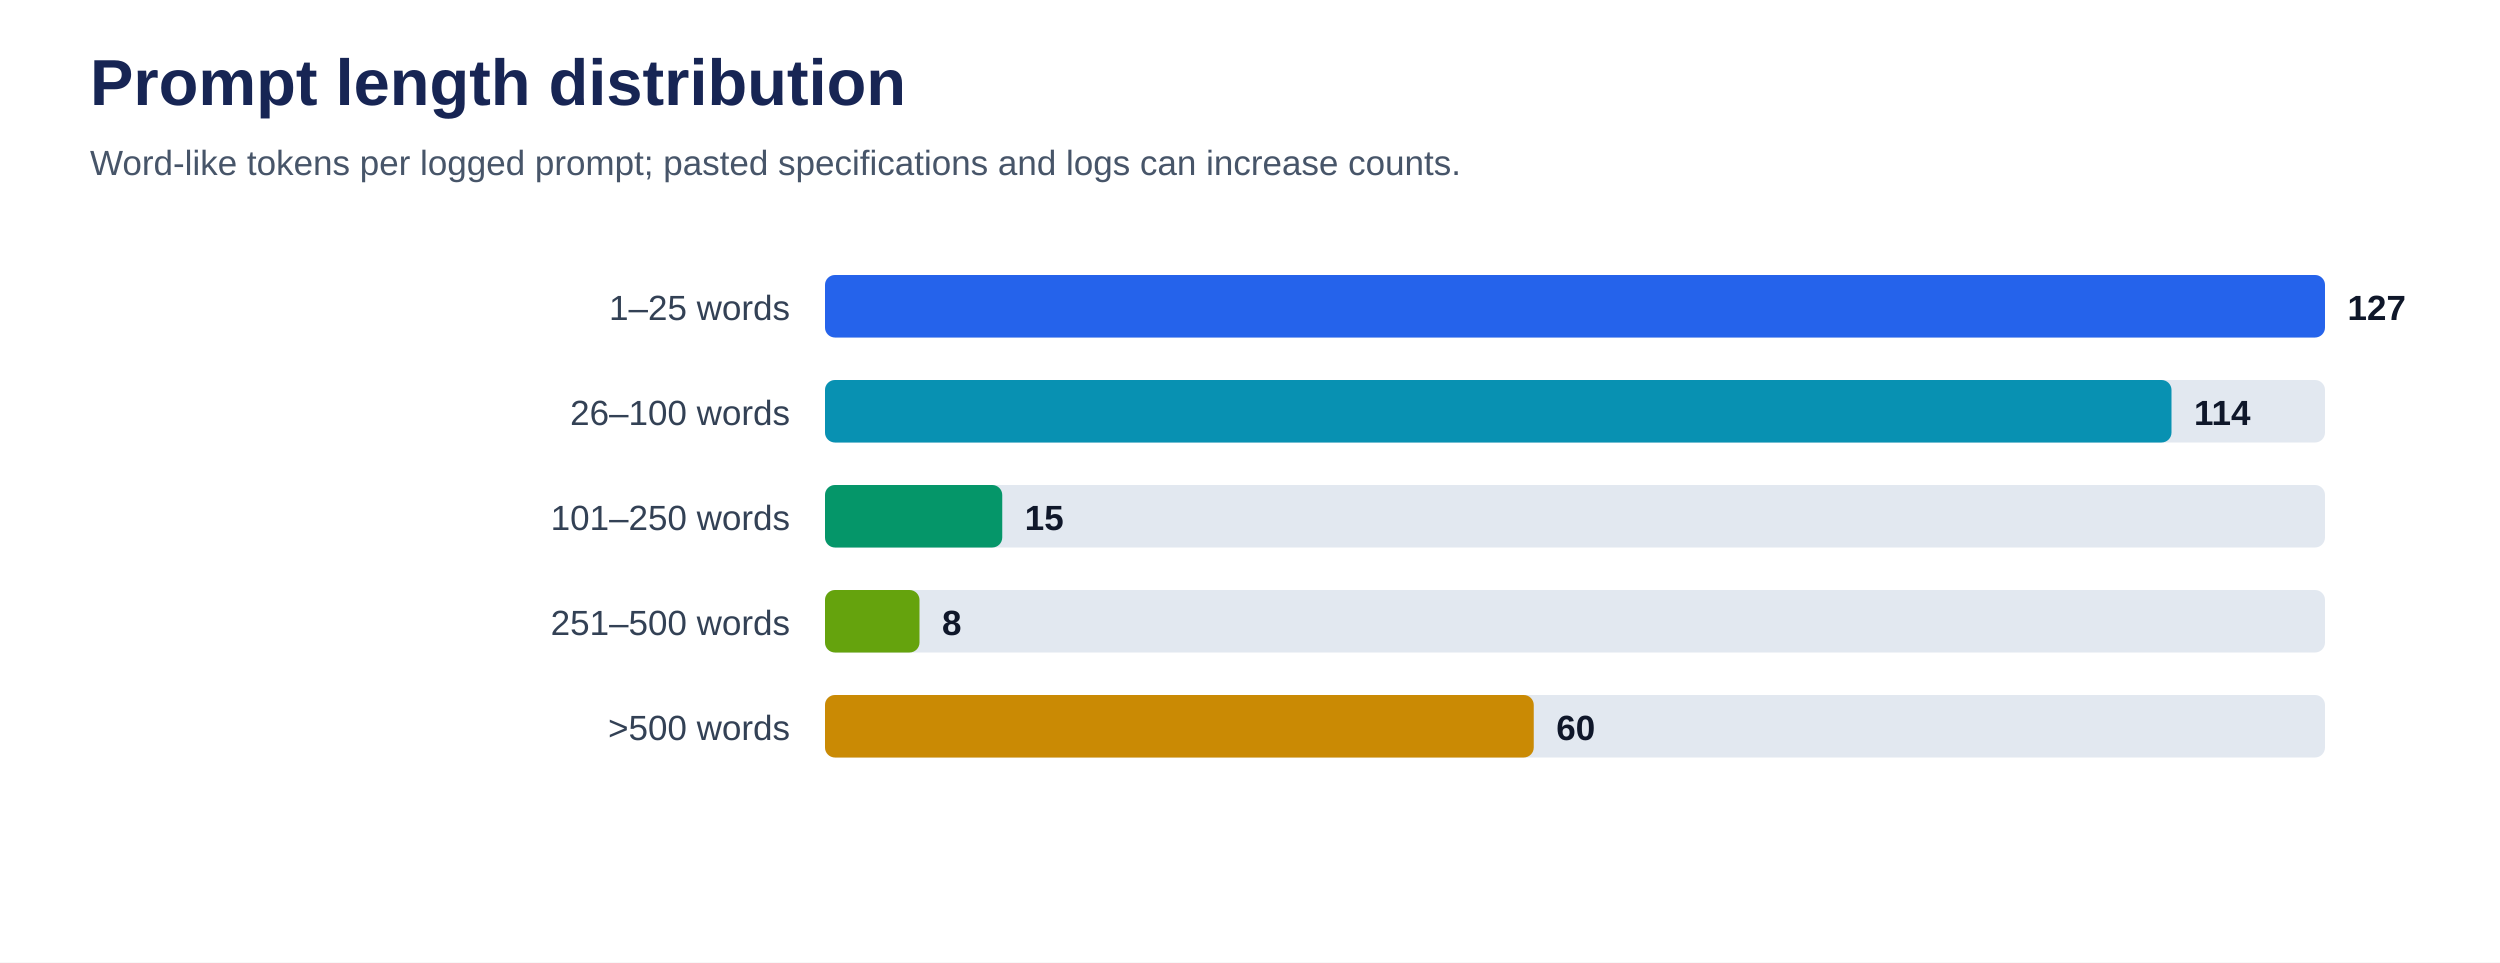
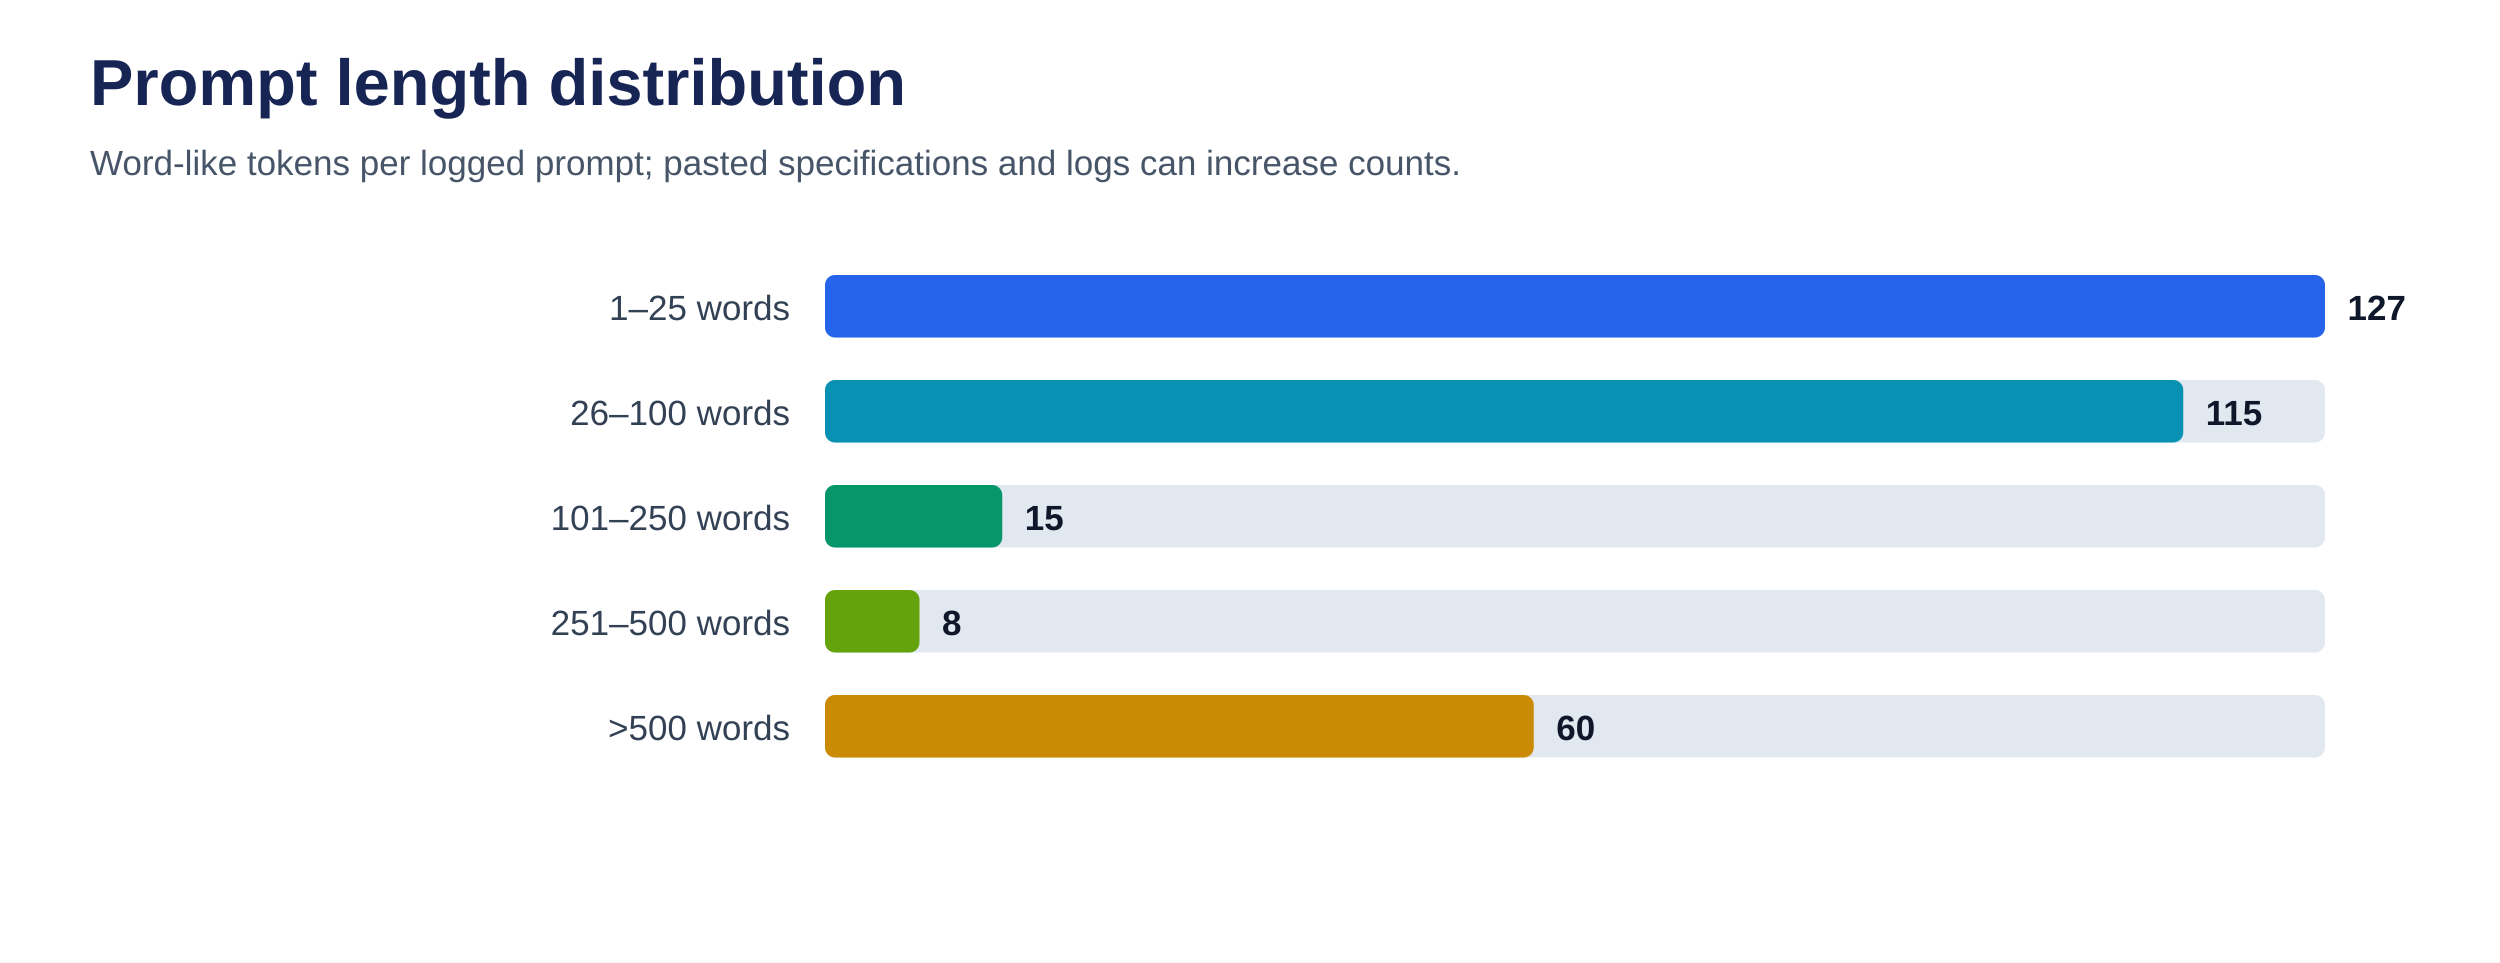
<svg xmlns="http://www.w3.org/2000/svg" viewBox="0 0 1000 385" role="img" aria-labelledby="title desc">
  <rect width="100%" height="100%" fill="#ffffff" />
  <text x="36" y="42" font-family="Arial, sans-serif" font-size="26" font-weight="700" fill="#172554">Prompt length distribution</text>
  <text x="36" y="70" font-family="Arial, sans-serif" font-size="14" fill="#475569">Word-like tokens per logged prompt; pasted specifications and logs can increase counts.</text>
  <text x="316" y="128" text-anchor="end" font-family="Arial, sans-serif" font-size="14" fill="#334155">1–25 words</text>
  <rect x="330" y="110" width="600" height="25" rx="4" fill="#e2e8f0" />
  <rect x="330" y="110" width="600.0" height="25" rx="4" fill="#2563eb" />
  <text x="939.0" y="128" font-family="Arial, sans-serif" font-size="14" font-weight="700" fill="#0f172a">127</text>
  <text x="316" y="170" text-anchor="end" font-family="Arial, sans-serif" font-size="14" fill="#334155">26–100 words</text>
  <rect x="330" y="152" width="600" height="25" rx="4" fill="#e2e8f0" />
-   <rect x="330" y="152" width="538.6" height="25" rx="4" fill="#0891b2" />
-   <text x="877.6" y="170" font-family="Arial, sans-serif" font-size="14" font-weight="700" fill="#0f172a">114</text>
+   <rect x="330" y="152" width="543.3" height="25" rx="4" fill="#0891b2" />
+   <text x="882.3" y="170" font-family="Arial, sans-serif" font-size="14" font-weight="700" fill="#0f172a">115</text>
  <text x="316" y="212" text-anchor="end" font-family="Arial, sans-serif" font-size="14" fill="#334155">101–250 words</text>
  <rect x="330" y="194" width="600" height="25" rx="4" fill="#e2e8f0" />
  <rect x="330" y="194" width="70.9" height="25" rx="4" fill="#059669" />
  <text x="409.9" y="212" font-family="Arial, sans-serif" font-size="14" font-weight="700" fill="#0f172a">15</text>
  <text x="316" y="254" text-anchor="end" font-family="Arial, sans-serif" font-size="14" fill="#334155">251–500 words</text>
  <rect x="330" y="236" width="600" height="25" rx="4" fill="#e2e8f0" />
  <rect x="330" y="236" width="37.8" height="25" rx="4" fill="#65a30d" />
  <text x="376.8" y="254" font-family="Arial, sans-serif" font-size="14" font-weight="700" fill="#0f172a">8</text>
  <text x="316" y="296" text-anchor="end" font-family="Arial, sans-serif" font-size="14" fill="#334155">&gt;500 words</text>
  <rect x="330" y="278" width="600" height="25" rx="4" fill="#e2e8f0" />
  <rect x="330" y="278" width="283.5" height="25" rx="4" fill="#ca8a04" />
  <text x="622.5" y="296" font-family="Arial, sans-serif" font-size="14" font-weight="700" fill="#0f172a">60</text>
</svg>
